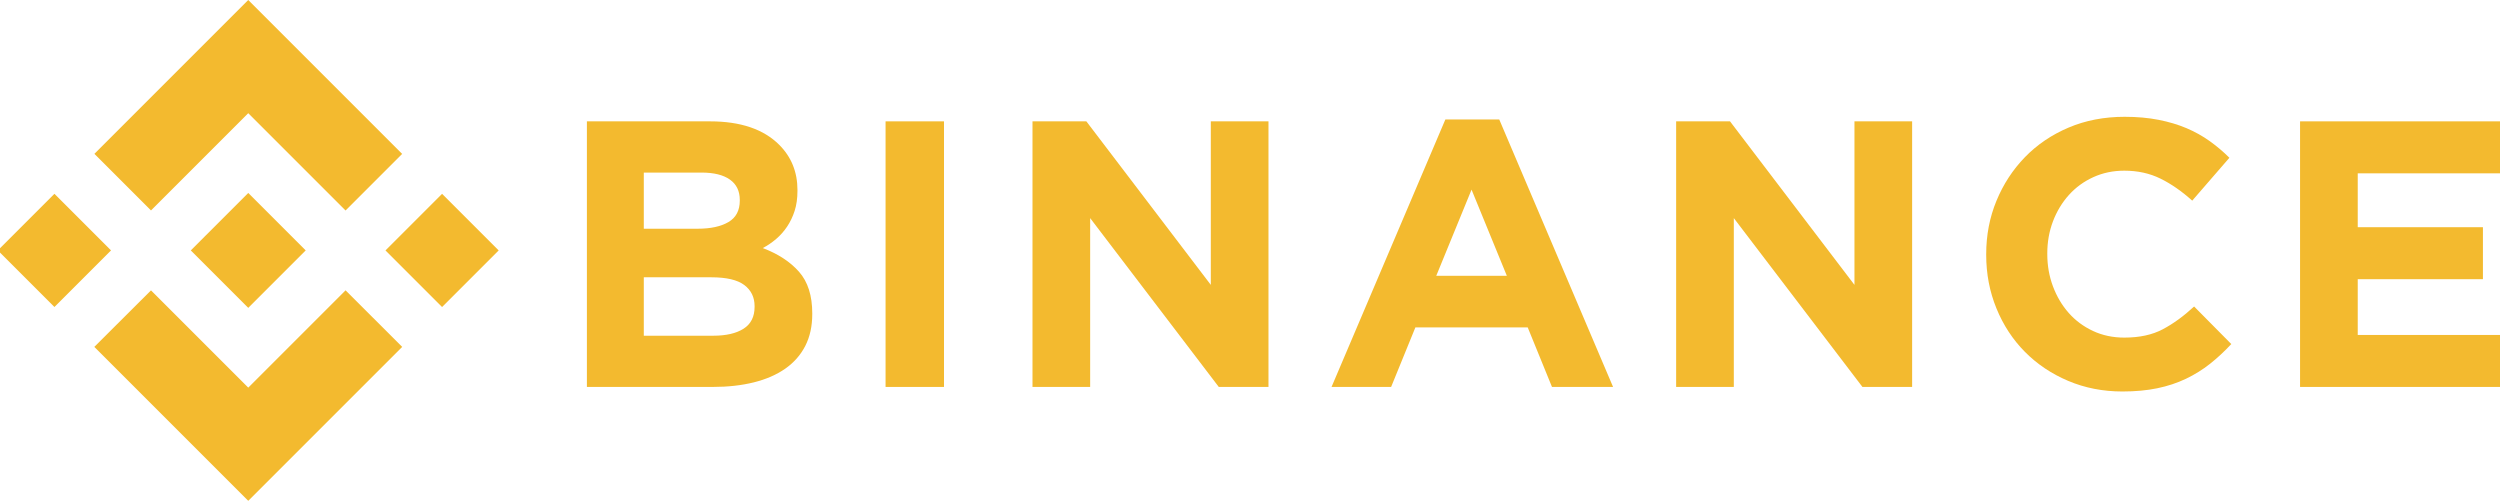
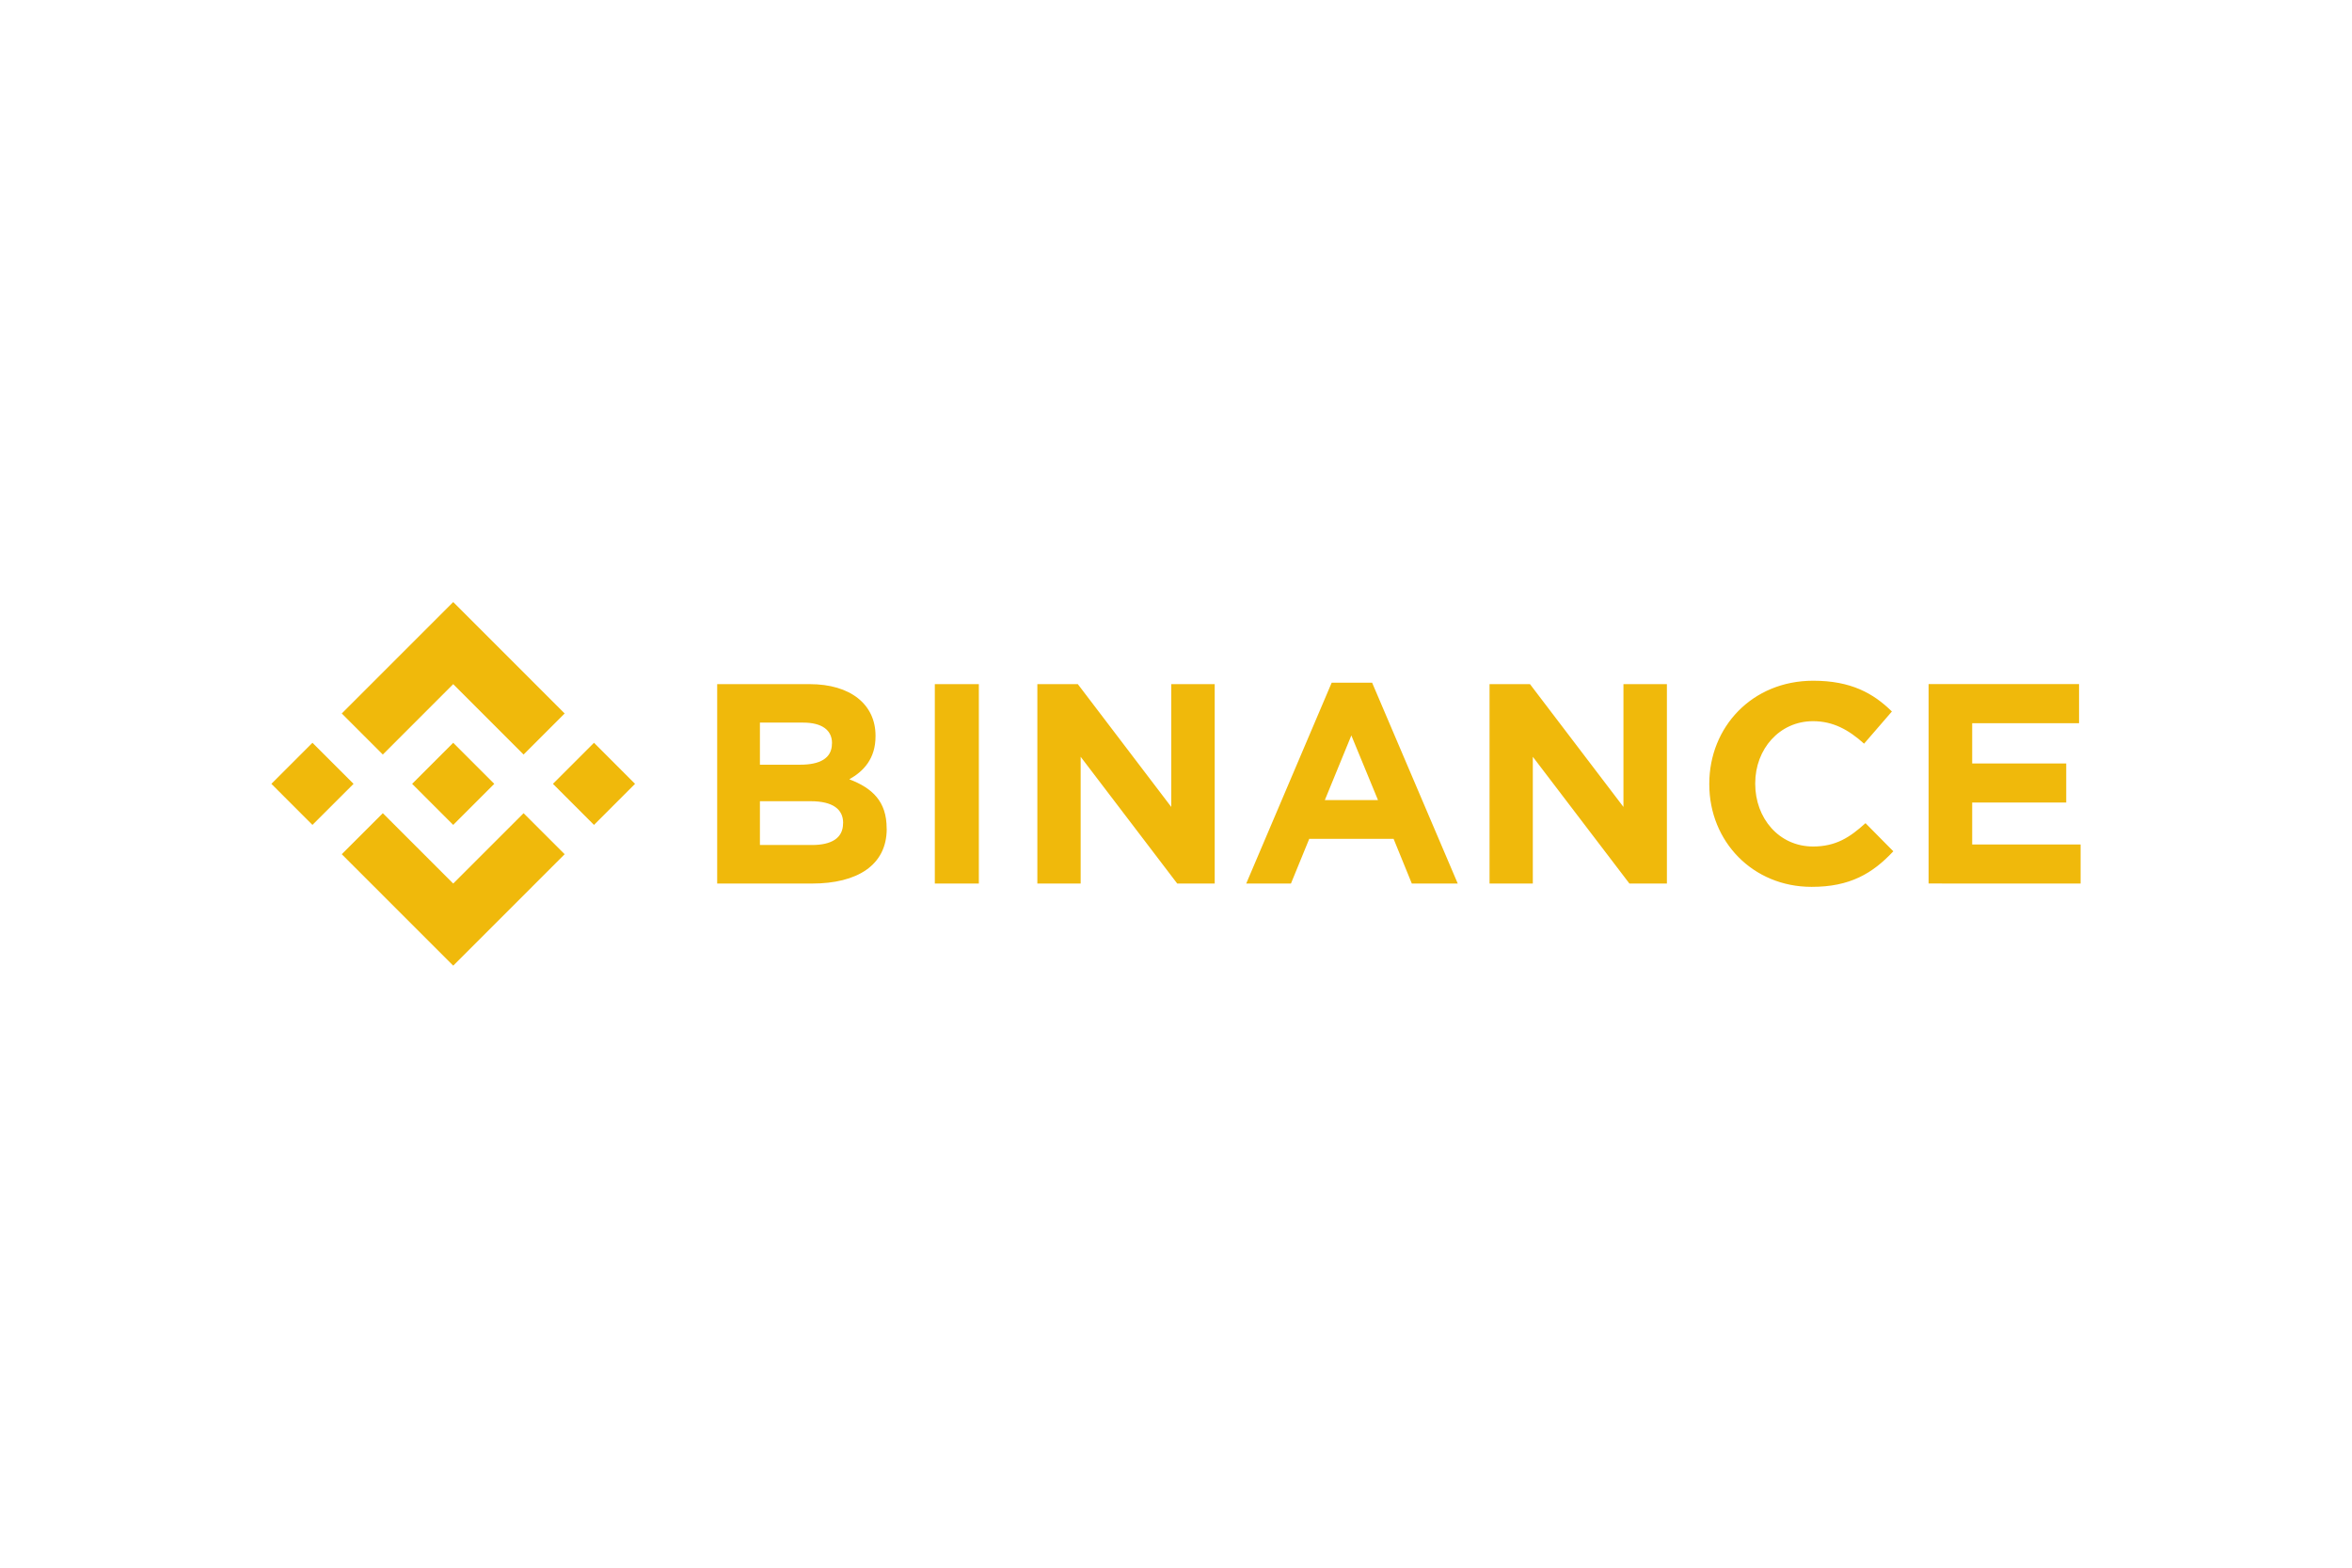
- <svg xmlns="http://www.w3.org/2000/svg" version="1.1" id="Your_design" x="0px" y="0px" width="632.014px" height="126.611px" viewBox="0 0 632.014 126.611" enable-background="new 0 0 632.014 126.611" xml:space="preserve">
-   <polygon fill="#F3BA2F" points="38.171,53.203 62.759,28.616 87.36,53.216 101.667,38.909 62.759,0 23.864,38.896 " />
-   <rect x="3.644" y="53.188" transform="matrix(0.7071 0.7071 -0.7071 0.7071 48.7933 8.8106)" fill="#F3BA2F" width="20.233" height="20.234" />
-   <polygon fill="#F3BA2F" points="38.171,73.408 62.759,97.995 87.359,73.396 101.674,87.695 101.667,87.703 62.759,126.611   23.863,87.716 23.843,87.696 " />
-   <rect x="101.64" y="53.189" transform="matrix(-0.7071 0.7071 -0.7071 -0.7071 235.5457 29.0503)" fill="#F3BA2F" width="20.234" height="20.233" />
-   <polygon fill="#F3BA2F" points="77.271,63.298 77.277,63.298 62.759,48.78 52.03,59.509 52.029,59.509 50.797,60.742 48.254,63.285   48.254,63.285 48.234,63.305 48.254,63.326 62.759,77.831 77.277,63.313 77.284,63.305 " />
-   <path fill="#F3BA2F" d="M148.37,30.679h31.117c7.723,0,13.563,1.982,17.521,5.946c3.063,3.07,4.594,6.875,4.594,11.414v0.192  c0,1.918-0.237,3.613-0.714,5.083c-0.476,1.472-1.112,2.797-1.907,3.98c-0.793,1.184-1.715,2.223-2.763,3.117  c-1.049,0.896-2.176,1.664-3.383,2.302c3.882,1.472,6.938,3.469,9.166,5.995c2.227,2.527,3.342,6.028,3.342,10.503v0.191  c0,3.07-0.59,5.755-1.771,8.058c-1.181,2.301-2.873,4.22-5.076,5.755c-2.203,1.535-4.852,2.685-7.948,3.453  c-3.096,0.767-6.527,1.15-10.292,1.15H148.37V30.679z M176.376,57.822c3.262,0,5.852-0.558,7.769-1.678  c1.918-1.119,2.877-2.926,2.877-5.419v-0.192c0-2.237-0.832-3.947-2.494-5.131c-1.663-1.183-4.061-1.775-7.193-1.775h-14.579v14.195  H176.376z M180.309,84.871c3.261,0,5.817-0.59,7.673-1.774c1.854-1.183,2.782-3.022,2.782-5.516V77.39  c0-2.238-0.864-4.012-2.59-5.324c-1.727-1.309-4.508-1.965-8.345-1.965h-17.073v14.771H180.309z" />
-   <path fill="#F3BA2F" d="M223.875,30.679h14.772v67.141h-14.772V30.679z" />
-   <path fill="#F3BA2F" d="M261.02,30.679h13.618l31.461,41.34v-41.34h14.579v67.141h-12.564l-32.516-42.682v42.682H261.02V30.679z" />
-   <path fill="#F3BA2F" d="M365.398,30.2h13.619l28.776,67.62H392.35l-6.139-15.058h-28.391l-6.138,15.058h-15.061L365.398,30.2z   M380.936,69.716l-8.921-21.772l-8.918,21.772H380.936z" />
-   <path fill="#F3BA2F" d="M423.738,30.679h13.621l31.459,41.34v-41.34h14.579v67.141h-12.564l-32.516-42.682v42.682h-14.579V30.679z" />
-   <path fill="#F3BA2F" d="M536.557,98.97c-4.926,0-9.496-0.896-13.717-2.685s-7.865-4.236-10.934-7.338  c-3.07-3.101-5.469-6.762-7.193-10.982c-1.727-4.221-2.59-8.729-2.59-13.525v-0.191c0-4.796,0.863-9.287,2.59-13.476  c1.725-4.188,4.123-7.865,7.193-11.03c3.068-3.165,6.746-5.66,11.029-7.482s9.018-2.733,14.197-2.733  c3.131,0,5.992,0.257,8.582,0.767c2.59,0.513,4.939,1.215,7.051,2.11c2.111,0.896,4.059,1.983,5.852,3.261  c1.787,1.28,3.451,2.686,4.986,4.221l-9.398,10.838c-2.625-2.365-5.293-4.221-8.01-5.563c-2.719-1.342-5.771-2.014-9.16-2.014  c-2.814,0-5.42,0.544-7.816,1.631c-2.398,1.087-4.461,2.589-6.188,4.507c-1.725,1.918-3.068,4.141-4.029,6.666  c-0.957,2.527-1.436,5.228-1.436,8.105v0.191c0,2.877,0.479,5.596,1.436,8.152c0.961,2.559,2.285,4.796,3.982,6.714  c1.693,1.918,3.74,3.438,6.137,4.557c2.4,1.12,5.037,1.678,7.914,1.678c3.838,0,7.08-0.703,9.734-2.11  c2.654-1.405,5.293-3.324,7.914-5.755l9.4,9.496c-1.727,1.855-3.52,3.518-5.371,4.987c-1.855,1.472-3.885,2.734-6.092,3.79  c-2.205,1.054-4.621,1.855-7.24,2.397C542.756,98.697,539.816,98.97,536.557,98.97z" />
-   <path fill="#F3BA2F" d="M581.467,30.679h50.547v13.141h-35.967v13.62h31.652v13.14h-31.652v14.1h36.449v13.14h-51.029V30.679z" />
+ <svg xmlns="http://www.w3.org/2000/svg" height="800" width="1200" id="svg20" version="1.1" viewBox="-76.388 -25.59 662.025 153.54">
+   <defs id="defs14">
+     <style id="style12" />
+   </defs>
+   <g transform="translate(-39.87 -50.56)" id="g18">
+     <path id="path16" d="M63 101.74L51.43 113.3l-11.56-11.56 11.56-11.56zm28.05-28.07l19.81 19.82 11.56-11.56-31.37-31.37-31.37 31.37 11.56 11.56zm39.63 16.51l-11.56 11.56 11.56 11.56 11.55-11.56zm-39.63 39.63L71.24 110l-11.56 11.55 31.37 31.37 31.37-31.37L110.86 110zm0-16.51l11.56-11.56-11.56-11.56-11.56 11.56zm122 1.11v-.16c0-7.54-4-11.31-10.51-13.79 4-2.25 7.38-5.78 7.38-12.11v-.16c0-8.82-7.06-14.52-18.53-14.52h-26.04v56.14h26.7c12.67 0 21.02-5.13 21.02-15.4zm-15.4-24c0 4.17-3.45 5.94-8.9 5.94h-11.37V84.5h12.19c5.21 0 8.1 2.08 8.1 5.77zm3.13 22.46c0 4.17-3.29 6.09-8.75 6.09h-14.65v-12.33h14.27c6.34 0 9.15 2.33 9.15 6.1zM239 129.81V73.67h-12.39v56.14zm66.39 0V73.67h-12.23v34.57l-26.3-34.57h-11.39v56.14h12.19V94.12l27.18 35.69zm68.41 0l-24.1-56.54h-11.39l-24.05 56.54h12.59l5.15-12.59h23.74l5.13 12.59zm-22.45-23.5h-14.96l7.46-18.2zm81.32 23.5V73.67h-12.23v34.57l-26.31-34.57h-11.38v56.14h12.18V94.12l27.19 35.69zm63.75-9.06l-7.85-7.94c-4.41 4-8.34 6.57-14.76 6.57-9.62 0-16.28-8-16.28-17.64v-.16c0-9.62 6.82-17.48 16.28-17.48 5.61 0 10 2.4 14.36 6.33l7.83-9.06c-5.21-5.13-11.54-8.66-22.13-8.66-17.24 0-29.27 13.07-29.27 29v.16c0 16.12 12.27 28.87 28.79 28.87 10.81.03 17.22-3.82 22.99-9.99zm52.7 9.06v-11H518.6V107h26.47V96H518.6V84.66h30.08v-11h-42.35v56.14z" fill="#f0b90b" />
+   </g>
</svg>
